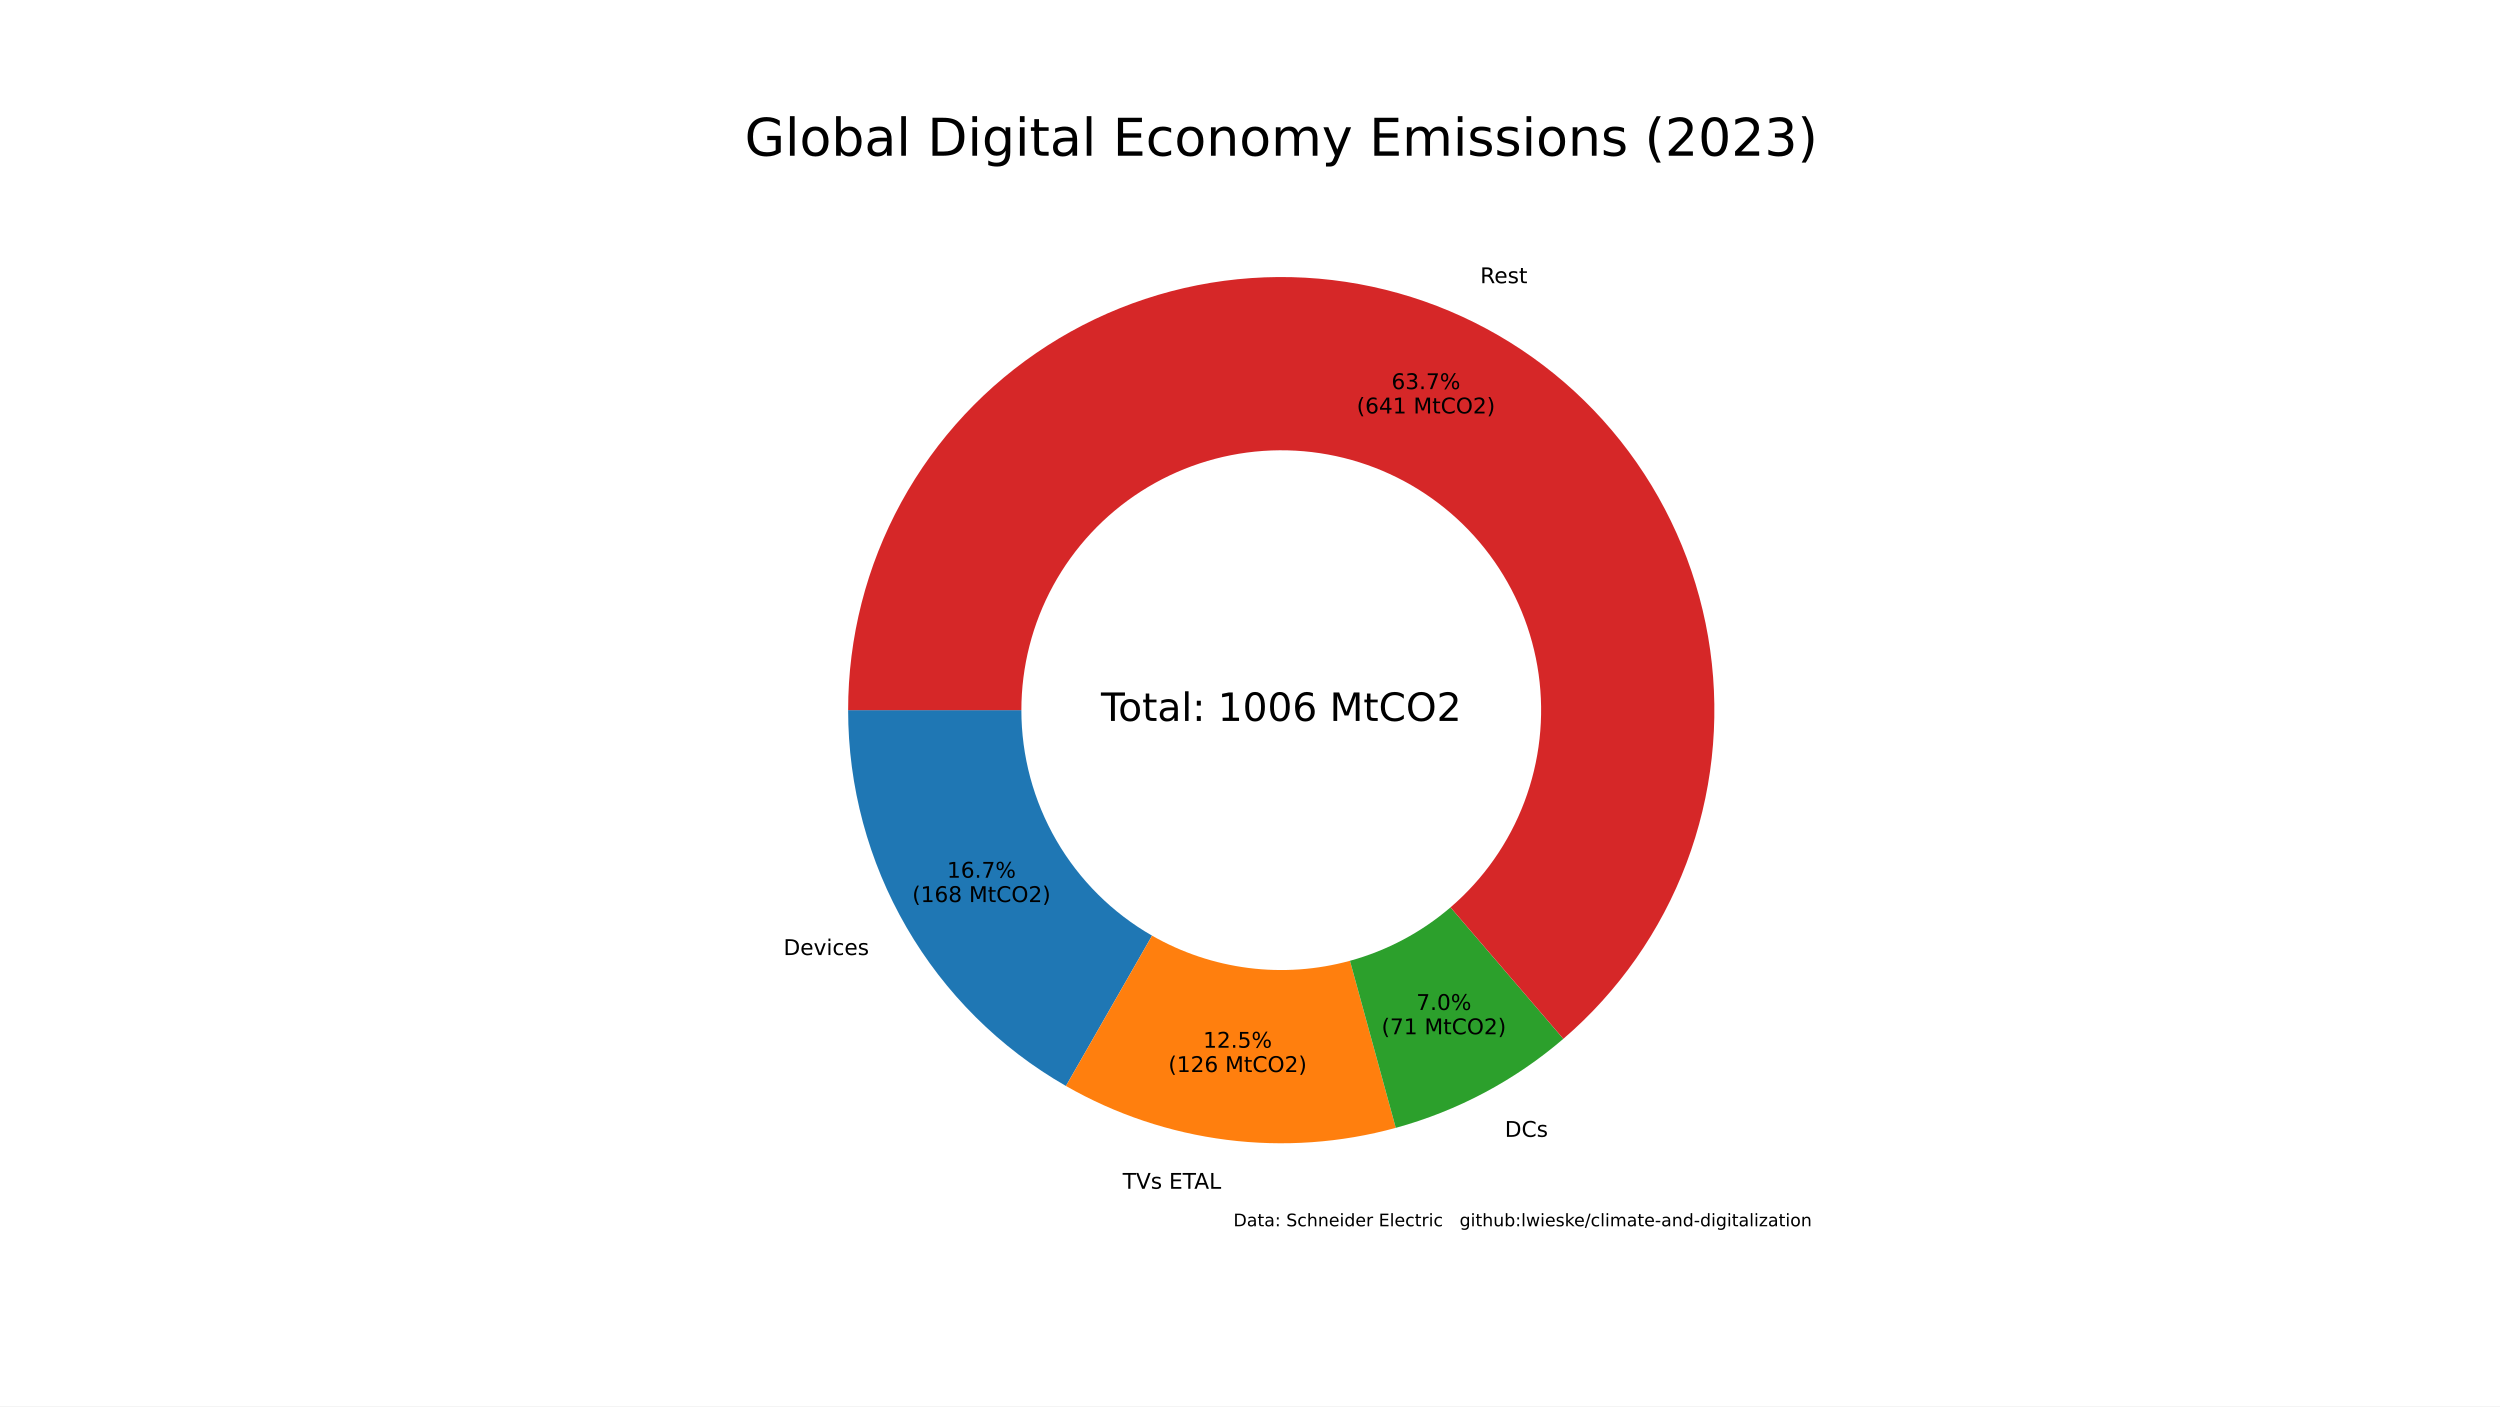
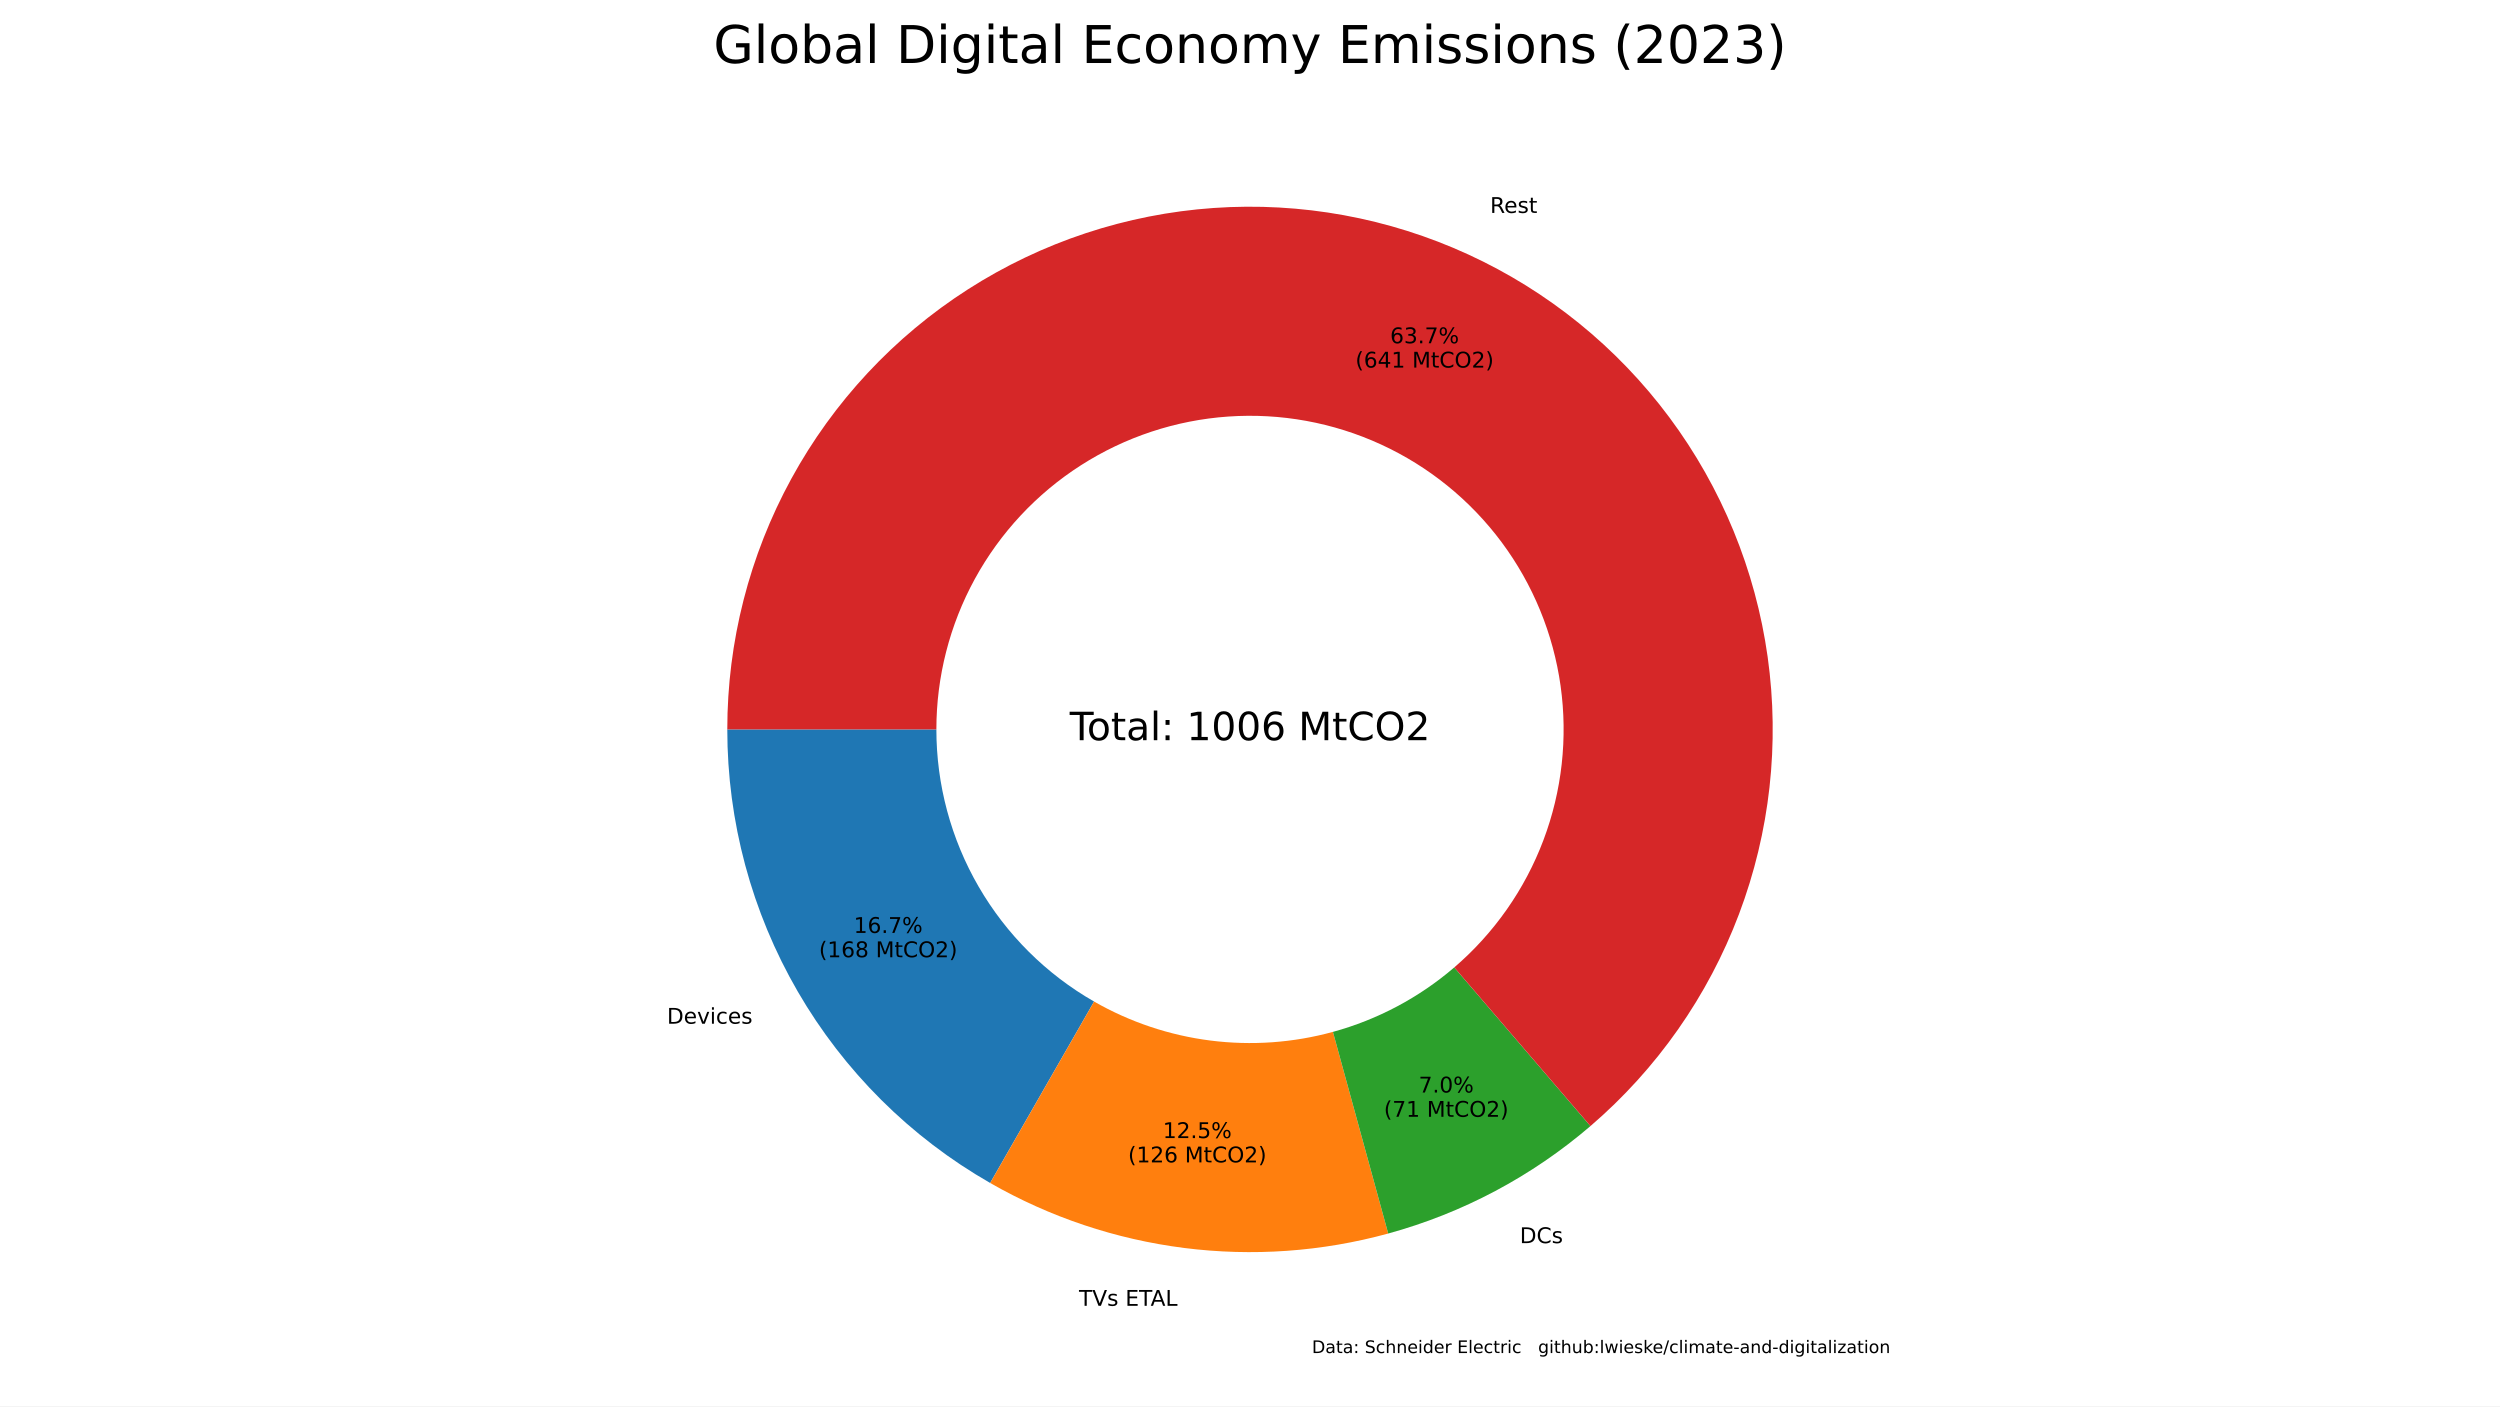
<svg xmlns="http://www.w3.org/2000/svg" xmlns:xlink="http://www.w3.org/1999/xlink" width="1152pt" height="648pt" viewBox="0 0 1152 648" version="1.1">
  <defs>
    <style type="text/css">*{stroke-linejoin: round; stroke-linecap: butt}</style>
  </defs>
  <g id="figure_1">
    <g id="patch_1">
      <path d="M 0 648  L 1152 648  L 1152 0  L 0 0  z " style="fill: #ffffff" />
    </g>
    <g id="axes_1">
      <g id="patch_2">
-         <path d="M 390.816 327.24  C 390.816 362.384 400.099 396.912 417.721 427.318  C 435.343 457.725 460.688 482.944 491.182 500.415  L 530.869 431.145  C 512.573 420.662 497.366 405.531 486.793 387.287  C 476.219 369.043 470.65 348.326 470.65 327.24  z " style="fill: #1f77b4" />
+         <path d="M 335.135 336.118  C 335.135 378.531 346.337 420.201 367.604 456.897  C 388.872 493.592 419.459 524.027 456.26 545.112  L 504.156 461.514  C 482.075 448.864 463.723 430.602 450.963 408.585  C 438.202 386.568 431.481 361.566 431.481 336.118  z " style="fill: #1f77b4" />
      </g>
      <g id="patch_3">
-         <path d="M 491.182 500.415  C 513.995 513.486 539.168 521.92 565.252 525.233  C 591.335 528.546 617.817 526.673 643.174 519.72  L 622.064 442.728  C 606.85 446.9 590.961 448.024 575.311 446.036  C 559.661 444.048 544.557 438.987 530.869 431.145  z " style="fill: #ff7f0e" />
+         <path d="M 456.26 545.112  C 483.792 560.886 514.172 571.066 545.65 575.064  C 577.128 579.062 609.088 576.801 639.69 568.411  L 614.214 475.494  C 595.853 480.528 576.677 481.885 557.79 479.486  C 538.903 477.087 520.675 470.979 504.156 461.514  z " style="fill: #ff7f0e" />
      </g>
      <g id="patch_4">
-         <path d="M 643.174 519.72  C 657.358 515.831 671.069 510.387 684.056 503.485  C 697.044 496.583 709.229 488.267 720.389 478.688  L 668.393 418.109  C 661.697 423.856 654.386 428.846 646.594 432.987  C 638.801 437.128 630.575 440.395 622.064 442.728  z " style="fill: #2ca02c" />
+         <path d="M 639.69 568.411  C 656.807 563.717 673.354 557.146 689.028 548.817  C 704.702 540.488 719.407 530.452 732.876 518.892  L 670.125 445.782  C 662.044 452.719 653.221 458.74 643.817 463.738  C 634.412 468.735 624.484 472.678 614.214 475.494  z " style="fill: #2ca02c" />
      </g>
      <g id="patch_5">
-         <path d="M 720.389 478.688  C 745.781 456.894 765.289 429.061 777.112 397.756  C 788.934 366.452 792.697 332.672 788.051 299.533  C 783.406 266.395 770.501 234.951 750.526 208.104  C 730.552 181.257 704.143 159.86 673.737 145.887  C 643.331 131.915 609.894 125.811 576.513 128.14  C 543.132 130.468 510.866 141.154 482.694 159.213  C 454.523 177.271 431.34 202.127 415.286 231.487  C 399.231 260.846 390.816 293.778 390.816 327.24  L 470.65 327.24  C 470.65 307.163 475.699 287.404 485.331 269.788  C 494.964 252.172 508.874 237.258 525.777 226.424  C 542.68 215.589 562.039 209.177 582.068 207.78  C 602.097 206.383 622.159 210.045 640.402 218.428  C 658.646 226.812 674.491 239.65 686.476 255.758  C 698.46 271.866 706.204 290.733 708.991 310.616  C 711.778 330.499 709.521 350.767 702.427 369.55  C 695.333 388.332 683.629 405.033 668.393 418.109  z " style="fill: #d62728" />
+         <path d="M 732.876 518.892  C 763.52 492.59 787.062 458.999 801.331 421.22  C 815.599 383.441 820.139 342.673 814.533 302.681  C 808.927 262.688 793.352 224.74 769.246 192.34  C 745.14 159.94 713.269 134.117 676.574 117.255  C 639.879 100.393 599.526 93.026 559.241 95.836  C 518.955 98.646 480.015 111.543 446.017 133.336  C 412.018 155.129 384.04 185.127 364.665 220.559  C 345.291 255.992 335.135 295.734 335.135 336.118  L 431.481 336.118  C 431.481 311.888 437.574 288.042 449.199 266.783  C 460.824 245.523 477.611 227.525 498.01 214.449  C 518.409 201.373 541.773 193.635 565.944 191.949  C 590.116 190.263 614.328 194.683 636.344 204.8  C 658.361 214.918 677.484 230.411 691.948 249.851  C 706.411 269.291 715.756 292.06 719.12 316.056  C 722.484 340.051 719.759 364.512 711.198 387.179  C 702.637 409.847 688.512 430.001 670.125 445.782  z " style="fill: #d62728" />
      </g>
      <g id="matplotlib.axis_1" />
      <g id="matplotlib.axis_2" />
      <g id="text_1">
-         <g transform="translate(361.042 440.0857) scale(0.1 -0.1)">
+         <g transform="translate(307.3538 471.7338) scale(0.1 -0.1)">
          <defs>
            <path id="DejaVuSans-44" d="M 1259 4147  L 1259 519  L 2022 519  Q 2988 519 3436 956  Q 3884 1394 3884 2338  Q 3884 3275 3436 3711  Q 2988 4147 2022 4147  L 1259 4147  z M 628 4666  L 1925 4666  Q 3281 4666 3915 4102  Q 4550 3538 4550 2338  Q 4550 1131 3912 565  Q 3275 0 1925 0  L 628 0  L 628 4666  z " transform="scale(0.015625)" />
            <path id="DejaVuSans-65" d="M 3597 1894  L 3597 1613  L 953 1613  Q 991 1019 1311 708  Q 1631 397 2203 397  Q 2534 397 2845 478  Q 3156 559 3463 722  L 3463 178  Q 3153 47 2828 -22  Q 2503 -91 2169 -91  Q 1331 -91 842 396  Q 353 884 353 1716  Q 353 2575 817 3079  Q 1281 3584 2069 3584  Q 2775 3584 3186 3129  Q 3597 2675 3597 1894  z M 3022 2063  Q 3016 2534 2758 2815  Q 2500 3097 2075 3097  Q 1594 3097 1305 2825  Q 1016 2553 972 2059  L 3022 2063  z " transform="scale(0.015625)" />
            <path id="DejaVuSans-76" d="M 191 3500  L 800 3500  L 1894 563  L 2988 3500  L 3597 3500  L 2284 0  L 1503 0  L 191 3500  z " transform="scale(0.015625)" />
            <path id="DejaVuSans-69" d="M 603 3500  L 1178 3500  L 1178 0  L 603 0  L 603 3500  z M 603 4863  L 1178 4863  L 1178 4134  L 603 4134  L 603 4863  z " transform="scale(0.015625)" />
            <path id="DejaVuSans-63" d="M 3122 3366  L 3122 2828  Q 2878 2963 2633 3030  Q 2388 3097 2138 3097  Q 1578 3097 1268 2742  Q 959 2388 959 1747  Q 959 1106 1268 751  Q 1578 397 2138 397  Q 2388 397 2633 464  Q 2878 531 3122 666  L 3122 134  Q 2881 22 2623 -34  Q 2366 -91 2075 -91  Q 1284 -91 818 406  Q 353 903 353 1747  Q 353 2603 823 3093  Q 1294 3584 2113 3584  Q 2378 3584 2631 3529  Q 2884 3475 3122 3366  z " transform="scale(0.015625)" />
            <path id="DejaVuSans-73" d="M 2834 3397  L 2834 2853  Q 2591 2978 2328 3040  Q 2066 3103 1784 3103  Q 1356 3103 1142 2972  Q 928 2841 928 2578  Q 928 2378 1081 2264  Q 1234 2150 1697 2047  L 1894 2003  Q 2506 1872 2764 1633  Q 3022 1394 3022 966  Q 3022 478 2636 193  Q 2250 -91 1575 -91  Q 1294 -91 989 -36  Q 684 19 347 128  L 347 722  Q 666 556 975 473  Q 1284 391 1588 391  Q 1994 391 2212 530  Q 2431 669 2431 922  Q 2431 1156 2273 1281  Q 2116 1406 1581 1522  L 1381 1569  Q 847 1681 609 1914  Q 372 2147 372 2553  Q 372 3047 722 3315  Q 1072 3584 1716 3584  Q 2034 3584 2315 3537  Q 2597 3491 2834 3397  z " transform="scale(0.015625)" />
          </defs>
          <use xlink:href="#DejaVuSans-44" />
          <use xlink:href="#DejaVuSans-65" x="77.002" />
          <use xlink:href="#DejaVuSans-76" x="138.525" />
          <use xlink:href="#DejaVuSans-69" x="197.705" />
          <use xlink:href="#DejaVuSans-63" x="225.488" />
          <use xlink:href="#DejaVuSans-65" x="280.469" />
          <use xlink:href="#DejaVuSans-73" x="341.992" />
        </g>
      </g>
      <g id="text_2">
-         <g transform="translate(436.3731 404.4632) scale(0.1 -0.1)">
+         <g transform="translate(393.3999 429.9013) scale(0.1 -0.1)">
          <defs>
            <path id="DejaVuSans-31" d="M 794 531  L 1825 531  L 1825 4091  L 703 3866  L 703 4441  L 1819 4666  L 2450 4666  L 2450 531  L 3481 531  L 3481 0  L 794 0  L 794 531  z " transform="scale(0.015625)" />
            <path id="DejaVuSans-36" d="M 2113 2584  Q 1688 2584 1439 2293  Q 1191 2003 1191 1497  Q 1191 994 1439 701  Q 1688 409 2113 409  Q 2538 409 2786 701  Q 3034 994 3034 1497  Q 3034 2003 2786 2293  Q 2538 2584 2113 2584  z M 3366 4563  L 3366 3988  Q 3128 4100 2886 4159  Q 2644 4219 2406 4219  Q 1781 4219 1451 3797  Q 1122 3375 1075 2522  Q 1259 2794 1537 2939  Q 1816 3084 2150 3084  Q 2853 3084 3261 2657  Q 3669 2231 3669 1497  Q 3669 778 3244 343  Q 2819 -91 2113 -91  Q 1303 -91 875 529  Q 447 1150 447 2328  Q 447 3434 972 4092  Q 1497 4750 2381 4750  Q 2619 4750 2861 4703  Q 3103 4656 3366 4563  z " transform="scale(0.015625)" />
            <path id="DejaVuSans-2e" d="M 684 794  L 1344 794  L 1344 0  L 684 0  L 684 794  z " transform="scale(0.015625)" />
            <path id="DejaVuSans-37" d="M 525 4666  L 3525 4666  L 3525 4397  L 1831 0  L 1172 0  L 2766 4134  L 525 4134  L 525 4666  z " transform="scale(0.015625)" />
            <path id="DejaVuSans-25" d="M 4653 2053  Q 4381 2053 4226 1822  Q 4072 1591 4072 1178  Q 4072 772 4226 539  Q 4381 306 4653 306  Q 4919 306 5073 539  Q 5228 772 5228 1178  Q 5228 1588 5073 1820  Q 4919 2053 4653 2053  z M 4653 2450  Q 5147 2450 5437 2106  Q 5728 1763 5728 1178  Q 5728 594 5436 251  Q 5144 -91 4653 -91  Q 4153 -91 3862 251  Q 3572 594 3572 1178  Q 3572 1766 3864 2108  Q 4156 2450 4653 2450  z M 1428 4353  Q 1159 4353 1004 4120  Q 850 3888 850 3481  Q 850 3069 1003 2837  Q 1156 2606 1428 2606  Q 1700 2606 1854 2837  Q 2009 3069 2009 3481  Q 2009 3884 1853 4118  Q 1697 4353 1428 4353  z M 4250 4750  L 4750 4750  L 1831 -91  L 1331 -91  L 4250 4750  z M 1428 4750  Q 1922 4750 2215 4408  Q 2509 4066 2509 3481  Q 2509 2891 2217 2550  Q 1925 2209 1428 2209  Q 931 2209 642 2551  Q 353 2894 353 3481  Q 353 4063 643 4406  Q 934 4750 1428 4750  z " transform="scale(0.015625)" />
          </defs>
          <use xlink:href="#DejaVuSans-31" />
          <use xlink:href="#DejaVuSans-36" x="63.623" />
          <use xlink:href="#DejaVuSans-2e" x="127.246" />
          <use xlink:href="#DejaVuSans-37" x="159.033" />
          <use xlink:href="#DejaVuSans-25" x="222.656" />
        </g>
-         <g transform="translate(420.3395 415.661) scale(0.1 -0.1)">
+         <g transform="translate(377.3663 441.0992) scale(0.1 -0.1)">
          <defs>
            <path id="DejaVuSans-28" d="M 1984 4856  Q 1566 4138 1362 3434  Q 1159 2731 1159 2009  Q 1159 1288 1364 580  Q 1569 -128 1984 -844  L 1484 -844  Q 1016 -109 783 600  Q 550 1309 550 2009  Q 550 2706 781 3412  Q 1013 4119 1484 4856  L 1984 4856  z " transform="scale(0.015625)" />
            <path id="DejaVuSans-38" d="M 2034 2216  Q 1584 2216 1326 1975  Q 1069 1734 1069 1313  Q 1069 891 1326 650  Q 1584 409 2034 409  Q 2484 409 2743 651  Q 3003 894 3003 1313  Q 3003 1734 2745 1975  Q 2488 2216 2034 2216  z M 1403 2484  Q 997 2584 770 2862  Q 544 3141 544 3541  Q 544 4100 942 4425  Q 1341 4750 2034 4750  Q 2731 4750 3128 4425  Q 3525 4100 3525 3541  Q 3525 3141 3298 2862  Q 3072 2584 2669 2484  Q 3125 2378 3379 2068  Q 3634 1759 3634 1313  Q 3634 634 3220 271  Q 2806 -91 2034 -91  Q 1263 -91 848 271  Q 434 634 434 1313  Q 434 1759 690 2068  Q 947 2378 1403 2484  z M 1172 3481  Q 1172 3119 1398 2916  Q 1625 2713 2034 2713  Q 2441 2713 2670 2916  Q 2900 3119 2900 3481  Q 2900 3844 2670 4047  Q 2441 4250 2034 4250  Q 1625 4250 1398 4047  Q 1172 3844 1172 3481  z " transform="scale(0.015625)" />
            <path id="DejaVuSans-20" transform="scale(0.015625)" />
            <path id="DejaVuSans-4d" d="M 628 4666  L 1569 4666  L 2759 1491  L 3956 4666  L 4897 4666  L 4897 0  L 4281 0  L 4281 4097  L 3078 897  L 2444 897  L 1241 4097  L 1241 0  L 628 0  L 628 4666  z " transform="scale(0.015625)" />
            <path id="DejaVuSans-74" d="M 1172 4494  L 1172 3500  L 2356 3500  L 2356 3053  L 1172 3053  L 1172 1153  Q 1172 725 1289 603  Q 1406 481 1766 481  L 2356 481  L 2356 0  L 1766 0  Q 1100 0 847 248  Q 594 497 594 1153  L 594 3053  L 172 3053  L 172 3500  L 594 3500  L 594 4494  L 1172 4494  z " transform="scale(0.015625)" />
            <path id="DejaVuSans-43" d="M 4122 4306  L 4122 3641  Q 3803 3938 3442 4084  Q 3081 4231 2675 4231  Q 1875 4231 1450 3742  Q 1025 3253 1025 2328  Q 1025 1406 1450 917  Q 1875 428 2675 428  Q 3081 428 3442 575  Q 3803 722 4122 1019  L 4122 359  Q 3791 134 3420 21  Q 3050 -91 2638 -91  Q 1578 -91 968 557  Q 359 1206 359 2328  Q 359 3453 968 4101  Q 1578 4750 2638 4750  Q 3056 4750 3426 4639  Q 3797 4528 4122 4306  z " transform="scale(0.015625)" />
            <path id="DejaVuSans-4f" d="M 2522 4238  Q 1834 4238 1429 3725  Q 1025 3213 1025 2328  Q 1025 1447 1429 934  Q 1834 422 2522 422  Q 3209 422 3611 934  Q 4013 1447 4013 2328  Q 4013 3213 3611 3725  Q 3209 4238 2522 4238  z M 2522 4750  Q 3503 4750 4090 4092  Q 4678 3434 4678 2328  Q 4678 1225 4090 567  Q 3503 -91 2522 -91  Q 1538 -91 948 565  Q 359 1222 359 2328  Q 359 3434 948 4092  Q 1538 4750 2522 4750  z " transform="scale(0.015625)" />
            <path id="DejaVuSans-32" d="M 1228 531  L 3431 531  L 3431 0  L 469 0  L 469 531  Q 828 903 1448 1529  Q 2069 2156 2228 2338  Q 2531 2678 2651 2914  Q 2772 3150 2772 3378  Q 2772 3750 2511 3984  Q 2250 4219 1831 4219  Q 1534 4219 1204 4116  Q 875 4013 500 3803  L 500 4441  Q 881 4594 1212 4672  Q 1544 4750 1819 4750  Q 2544 4750 2975 4387  Q 3406 4025 3406 3419  Q 3406 3131 3298 2873  Q 3191 2616 2906 2266  Q 2828 2175 2409 1742  Q 1991 1309 1228 531  z " transform="scale(0.015625)" />
            <path id="DejaVuSans-29" d="M 513 4856  L 1013 4856  Q 1481 4119 1714 3412  Q 1947 2706 1947 2009  Q 1947 1309 1714 600  Q 1481 -109 1013 -844  L 513 -844  Q 928 -128 1133 580  Q 1338 1288 1338 2009  Q 1338 2731 1133 3434  Q 928 4138 513 4856  z " transform="scale(0.015625)" />
          </defs>
          <use xlink:href="#DejaVuSans-28" />
          <use xlink:href="#DejaVuSans-31" x="39.014" />
          <use xlink:href="#DejaVuSans-36" x="102.637" />
          <use xlink:href="#DejaVuSans-38" x="166.26" />
          <use xlink:href="#DejaVuSans-20" x="229.883" />
          <use xlink:href="#DejaVuSans-4d" x="261.67" />
          <use xlink:href="#DejaVuSans-74" x="347.949" />
          <use xlink:href="#DejaVuSans-43" x="387.158" />
          <use xlink:href="#DejaVuSans-4f" x="456.982" />
          <use xlink:href="#DejaVuSans-32" x="535.693" />
          <use xlink:href="#DejaVuSans-29" x="599.316" />
        </g>
      </g>
      <g id="text_3">
-         <g transform="translate(517.3367 547.792) scale(0.1 -0.1)">
+         <g transform="translate(497.2149 601.7178) scale(0.1 -0.1)">
          <defs>
            <path id="DejaVuSans-54" d="M -19 4666  L 3928 4666  L 3928 4134  L 2272 4134  L 2272 0  L 1638 0  L 1638 4134  L -19 4134  L -19 4666  z " transform="scale(0.015625)" />
            <path id="DejaVuSans-56" d="M 1831 0  L 50 4666  L 709 4666  L 2188 738  L 3669 4666  L 4325 4666  L 2547 0  L 1831 0  z " transform="scale(0.015625)" />
            <path id="DejaVuSans-45" d="M 628 4666  L 3578 4666  L 3578 4134  L 1259 4134  L 1259 2753  L 3481 2753  L 3481 2222  L 1259 2222  L 1259 531  L 3634 531  L 3634 0  L 628 0  L 628 4666  z " transform="scale(0.015625)" />
            <path id="DejaVuSans-41" d="M 2188 4044  L 1331 1722  L 3047 1722  L 2188 4044  z M 1831 4666  L 2547 4666  L 4325 0  L 3669 0  L 3244 1197  L 1141 1197  L 716 0  L 50 0  L 1831 4666  z " transform="scale(0.015625)" />
            <path id="DejaVuSans-4c" d="M 628 4666  L 1259 4666  L 1259 531  L 3531 531  L 3531 0  L 628 0  L 628 4666  z " transform="scale(0.015625)" />
          </defs>
          <use xlink:href="#DejaVuSans-54" />
          <use xlink:href="#DejaVuSans-56" x="61.084" />
          <use xlink:href="#DejaVuSans-73" x="129.492" />
          <use xlink:href="#DejaVuSans-20" x="181.592" />
          <use xlink:href="#DejaVuSans-45" x="213.379" />
          <use xlink:href="#DejaVuSans-54" x="276.562" />
          <use xlink:href="#DejaVuSans-41" x="329.896" />
          <use xlink:href="#DejaVuSans-4c" x="398.305" />
        </g>
      </g>
      <g id="text_4">
-         <g transform="translate(554.3976 482.7951) scale(0.1 -0.1)">
+         <g transform="translate(535.8363 524.4352) scale(0.1 -0.1)">
          <defs>
            <path id="DejaVuSans-35" d="M 691 4666  L 3169 4666  L 3169 4134  L 1269 4134  L 1269 2991  Q 1406 3038 1543 3061  Q 1681 3084 1819 3084  Q 2600 3084 3056 2656  Q 3513 2228 3513 1497  Q 3513 744 3044 326  Q 2575 -91 1722 -91  Q 1428 -91 1123 -41  Q 819 9 494 109  L 494 744  Q 775 591 1075 516  Q 1375 441 1709 441  Q 2250 441 2565 725  Q 2881 1009 2881 1497  Q 2881 1984 2565 2268  Q 2250 2553 1709 2553  Q 1456 2553 1204 2497  Q 953 2441 691 2322  L 691 4666  z " transform="scale(0.015625)" />
          </defs>
          <use xlink:href="#DejaVuSans-31" />
          <use xlink:href="#DejaVuSans-32" x="63.623" />
          <use xlink:href="#DejaVuSans-2e" x="127.246" />
          <use xlink:href="#DejaVuSans-35" x="159.033" />
          <use xlink:href="#DejaVuSans-25" x="222.656" />
        </g>
-         <g transform="translate(538.3641 493.9929) scale(0.1 -0.1)">
+         <g transform="translate(519.8027 535.633) scale(0.1 -0.1)">
          <use xlink:href="#DejaVuSans-28" />
          <use xlink:href="#DejaVuSans-31" x="39.014" />
          <use xlink:href="#DejaVuSans-32" x="102.637" />
          <use xlink:href="#DejaVuSans-36" x="166.26" />
          <use xlink:href="#DejaVuSans-20" x="229.883" />
          <use xlink:href="#DejaVuSans-4d" x="261.67" />
          <use xlink:href="#DejaVuSans-74" x="347.949" />
          <use xlink:href="#DejaVuSans-43" x="387.158" />
          <use xlink:href="#DejaVuSans-4f" x="456.982" />
          <use xlink:href="#DejaVuSans-32" x="535.693" />
          <use xlink:href="#DejaVuSans-29" x="599.316" />
        </g>
      </g>
      <g id="text_5">
-         <g transform="translate(693.4218 523.8689) scale(0.1 -0.1)">
+         <g transform="translate(700.3306 572.8465) scale(0.1 -0.1)">
          <use xlink:href="#DejaVuSans-44" />
          <use xlink:href="#DejaVuSans-43" x="77.002" />
          <use xlink:href="#DejaVuSans-73" x="146.826" />
        </g>
      </g>
      <g id="text_6">
-         <g transform="translate(652.6226 465.3965) scale(0.1 -0.1)">
+         <g transform="translate(653.7199 503.4379) scale(0.1 -0.1)">
          <defs>
            <path id="DejaVuSans-30" d="M 2034 4250  Q 1547 4250 1301 3770  Q 1056 3291 1056 2328  Q 1056 1369 1301 889  Q 1547 409 2034 409  Q 2525 409 2770 889  Q 3016 1369 3016 2328  Q 3016 3291 2770 3770  Q 2525 4250 2034 4250  z M 2034 4750  Q 2819 4750 3233 4129  Q 3647 3509 3647 2328  Q 3647 1150 3233 529  Q 2819 -91 2034 -91  Q 1250 -91 836 529  Q 422 1150 422 2328  Q 422 3509 836 4129  Q 1250 4750 2034 4750  z " transform="scale(0.015625)" />
          </defs>
          <use xlink:href="#DejaVuSans-37" />
          <use xlink:href="#DejaVuSans-2e" x="63.623" />
          <use xlink:href="#DejaVuSans-30" x="95.41" />
          <use xlink:href="#DejaVuSans-25" x="159.033" />
        </g>
-         <g transform="translate(636.589 476.5943) scale(0.1 -0.1)">
+         <g transform="translate(637.6863 514.6357) scale(0.1 -0.1)">
          <use xlink:href="#DejaVuSans-28" />
          <use xlink:href="#DejaVuSans-37" x="39.014" />
          <use xlink:href="#DejaVuSans-31" x="102.637" />
          <use xlink:href="#DejaVuSans-20" x="166.26" />
          <use xlink:href="#DejaVuSans-4d" x="198.047" />
          <use xlink:href="#DejaVuSans-74" x="284.326" />
          <use xlink:href="#DejaVuSans-43" x="323.535" />
          <use xlink:href="#DejaVuSans-4f" x="393.359" />
          <use xlink:href="#DejaVuSans-32" x="472.07" />
          <use xlink:href="#DejaVuSans-29" x="535.693" />
        </g>
      </g>
      <g id="text_7">
-         <g transform="translate(682.0705 130.5116) scale(0.1 -0.1)">
+         <g transform="translate(686.6315 98.12811) scale(0.1 -0.1)">
          <defs>
            <path id="DejaVuSans-52" d="M 2841 2188  Q 3044 2119 3236 1894  Q 3428 1669 3622 1275  L 4263 0  L 3584 0  L 2988 1197  Q 2756 1666 2539 1819  Q 2322 1972 1947 1972  L 1259 1972  L 1259 0  L 628 0  L 628 4666  L 2053 4666  Q 2853 4666 3247 4331  Q 3641 3997 3641 3322  Q 3641 2881 3436 2590  Q 3231 2300 2841 2188  z M 1259 4147  L 1259 2491  L 2053 2491  Q 2509 2491 2742 2702  Q 2975 2913 2975 3322  Q 2975 3731 2742 3939  Q 2509 4147 2053 4147  L 1259 4147  z " transform="scale(0.015625)" />
          </defs>
          <use xlink:href="#DejaVuSans-52" />
          <use xlink:href="#DejaVuSans-65" x="64.982" />
          <use xlink:href="#DejaVuSans-73" x="126.506" />
          <use xlink:href="#DejaVuSans-74" x="178.605" />
        </g>
      </g>
      <g id="text_8">
-         <g transform="translate(641.1859 179.3184) scale(0.1 -0.1)">
+         <g transform="translate(640.5757 158.1881) scale(0.1 -0.1)">
          <defs>
            <path id="DejaVuSans-33" d="M 2597 2516  Q 3050 2419 3304 2112  Q 3559 1806 3559 1356  Q 3559 666 3084 287  Q 2609 -91 1734 -91  Q 1441 -91 1130 -33  Q 819 25 488 141  L 488 750  Q 750 597 1062 519  Q 1375 441 1716 441  Q 2309 441 2620 675  Q 2931 909 2931 1356  Q 2931 1769 2642 2001  Q 2353 2234 1838 2234  L 1294 2234  L 1294 2753  L 1863 2753  Q 2328 2753 2575 2939  Q 2822 3125 2822 3475  Q 2822 3834 2567 4026  Q 2313 4219 1838 4219  Q 1578 4219 1281 4162  Q 984 4106 628 3988  L 628 4550  Q 988 4650 1302 4700  Q 1616 4750 1894 4750  Q 2613 4750 3031 4423  Q 3450 4097 3450 3541  Q 3450 3153 3228 2886  Q 3006 2619 2597 2516  z " transform="scale(0.015625)" />
          </defs>
          <use xlink:href="#DejaVuSans-36" />
          <use xlink:href="#DejaVuSans-33" x="63.623" />
          <use xlink:href="#DejaVuSans-2e" x="127.246" />
          <use xlink:href="#DejaVuSans-37" x="159.033" />
          <use xlink:href="#DejaVuSans-25" x="222.656" />
        </g>
-         <g transform="translate(625.1523 190.5163) scale(0.1 -0.1)">
+         <g transform="translate(624.5421 169.3859) scale(0.1 -0.1)">
          <defs>
            <path id="DejaVuSans-34" d="M 2419 4116  L 825 1625  L 2419 1625  L 2419 4116  z M 2253 4666  L 3047 4666  L 3047 1625  L 3713 1625  L 3713 1100  L 3047 1100  L 3047 0  L 2419 0  L 2419 1100  L 313 1100  L 313 1709  L 2253 4666  z " transform="scale(0.015625)" />
          </defs>
          <use xlink:href="#DejaVuSans-28" />
          <use xlink:href="#DejaVuSans-36" x="39.014" />
          <use xlink:href="#DejaVuSans-34" x="102.637" />
          <use xlink:href="#DejaVuSans-31" x="166.26" />
          <use xlink:href="#DejaVuSans-20" x="229.883" />
          <use xlink:href="#DejaVuSans-4d" x="261.67" />
          <use xlink:href="#DejaVuSans-74" x="347.949" />
          <use xlink:href="#DejaVuSans-43" x="387.158" />
          <use xlink:href="#DejaVuSans-4f" x="456.982" />
          <use xlink:href="#DejaVuSans-32" x="535.693" />
          <use xlink:href="#DejaVuSans-29" x="599.316" />
        </g>
      </g>
      <g id="text_9">
-         <g transform="translate(507.3356 332.2069) scale(0.18 -0.18)">
+         <g transform="translate(492.9356 341.085) scale(0.18 -0.18)">
          <defs>
            <path id="DejaVuSans-6f" d="M 1959 3097  Q 1497 3097 1228 2736  Q 959 2375 959 1747  Q 959 1119 1226 758  Q 1494 397 1959 397  Q 2419 397 2687 759  Q 2956 1122 2956 1747  Q 2956 2369 2687 2733  Q 2419 3097 1959 3097  z M 1959 3584  Q 2709 3584 3137 3096  Q 3566 2609 3566 1747  Q 3566 888 3137 398  Q 2709 -91 1959 -91  Q 1206 -91 779 398  Q 353 888 353 1747  Q 353 2609 779 3096  Q 1206 3584 1959 3584  z " transform="scale(0.015625)" />
            <path id="DejaVuSans-61" d="M 2194 1759  Q 1497 1759 1228 1600  Q 959 1441 959 1056  Q 959 750 1161 570  Q 1363 391 1709 391  Q 2188 391 2477 730  Q 2766 1069 2766 1631  L 2766 1759  L 2194 1759  z M 3341 1997  L 3341 0  L 2766 0  L 2766 531  Q 2569 213 2275 61  Q 1981 -91 1556 -91  Q 1019 -91 701 211  Q 384 513 384 1019  Q 384 1609 779 1909  Q 1175 2209 1959 2209  L 2766 2209  L 2766 2266  Q 2766 2663 2505 2880  Q 2244 3097 1772 3097  Q 1472 3097 1187 3025  Q 903 2953 641 2809  L 641 3341  Q 956 3463 1253 3523  Q 1550 3584 1831 3584  Q 2591 3584 2966 3190  Q 3341 2797 3341 1997  z " transform="scale(0.015625)" />
            <path id="DejaVuSans-6c" d="M 603 4863  L 1178 4863  L 1178 0  L 603 0  L 603 4863  z " transform="scale(0.015625)" />
            <path id="DejaVuSans-3a" d="M 750 794  L 1409 794  L 1409 0  L 750 0  L 750 794  z M 750 3309  L 1409 3309  L 1409 2516  L 750 2516  L 750 3309  z " transform="scale(0.015625)" />
          </defs>
          <use xlink:href="#DejaVuSans-54" />
          <use xlink:href="#DejaVuSans-6f" x="44.084" />
          <use xlink:href="#DejaVuSans-74" x="105.266" />
          <use xlink:href="#DejaVuSans-61" x="144.475" />
          <use xlink:href="#DejaVuSans-6c" x="205.754" />
          <use xlink:href="#DejaVuSans-3a" x="233.537" />
          <use xlink:href="#DejaVuSans-20" x="267.229" />
          <use xlink:href="#DejaVuSans-31" x="299.016" />
          <use xlink:href="#DejaVuSans-30" x="362.639" />
          <use xlink:href="#DejaVuSans-30" x="426.262" />
          <use xlink:href="#DejaVuSans-36" x="489.885" />
          <use xlink:href="#DejaVuSans-20" x="553.508" />
          <use xlink:href="#DejaVuSans-4d" x="585.295" />
          <use xlink:href="#DejaVuSans-74" x="671.574" />
          <use xlink:href="#DejaVuSans-43" x="710.783" />
          <use xlink:href="#DejaVuSans-4f" x="780.607" />
          <use xlink:href="#DejaVuSans-32" x="859.318" />
        </g>
      </g>
      <g id="text_10">
-         <g id="patch_6">
-           <path d="M 565.963 569.141  L 837.29 569.141  L 837.29 556.598  L 565.963 556.598  z " style="fill: #ffffff" />
-         </g>
-         <g transform="translate(568.3629 565.077) scale(0.08 -0.08)">
+         <g transform="translate(604.5327 623.493) scale(0.08 -0.08)">
          <defs>
            <path id="DejaVuSans-53" d="M 3425 4513  L 3425 3897  Q 3066 4069 2747 4153  Q 2428 4238 2131 4238  Q 1616 4238 1336 4038  Q 1056 3838 1056 3469  Q 1056 3159 1242 3001  Q 1428 2844 1947 2747  L 2328 2669  Q 3034 2534 3370 2195  Q 3706 1856 3706 1288  Q 3706 609 3251 259  Q 2797 -91 1919 -91  Q 1588 -91 1214 -16  Q 841 59 441 206  L 441 856  Q 825 641 1194 531  Q 1563 422 1919 422  Q 2459 422 2753 634  Q 3047 847 3047 1241  Q 3047 1584 2836 1778  Q 2625 1972 2144 2069  L 1759 2144  Q 1053 2284 737 2584  Q 422 2884 422 3419  Q 422 4038 858 4394  Q 1294 4750 2059 4750  Q 2388 4750 2728 4690  Q 3069 4631 3425 4513  z " transform="scale(0.015625)" />
            <path id="DejaVuSans-68" d="M 3513 2113  L 3513 0  L 2938 0  L 2938 2094  Q 2938 2591 2744 2837  Q 2550 3084 2163 3084  Q 1697 3084 1428 2787  Q 1159 2491 1159 1978  L 1159 0  L 581 0  L 581 4863  L 1159 4863  L 1159 2956  Q 1366 3272 1645 3428  Q 1925 3584 2291 3584  Q 2894 3584 3203 3211  Q 3513 2838 3513 2113  z " transform="scale(0.015625)" />
            <path id="DejaVuSans-6e" d="M 3513 2113  L 3513 0  L 2938 0  L 2938 2094  Q 2938 2591 2744 2837  Q 2550 3084 2163 3084  Q 1697 3084 1428 2787  Q 1159 2491 1159 1978  L 1159 0  L 581 0  L 581 3500  L 1159 3500  L 1159 2956  Q 1366 3272 1645 3428  Q 1925 3584 2291 3584  Q 2894 3584 3203 3211  Q 3513 2838 3513 2113  z " transform="scale(0.015625)" />
            <path id="DejaVuSans-64" d="M 2906 2969  L 2906 4863  L 3481 4863  L 3481 0  L 2906 0  L 2906 525  Q 2725 213 2448 61  Q 2172 -91 1784 -91  Q 1150 -91 751 415  Q 353 922 353 1747  Q 353 2572 751 3078  Q 1150 3584 1784 3584  Q 2172 3584 2448 3432  Q 2725 3281 2906 2969  z M 947 1747  Q 947 1113 1208 752  Q 1469 391 1925 391  Q 2381 391 2643 752  Q 2906 1113 2906 1747  Q 2906 2381 2643 2742  Q 2381 3103 1925 3103  Q 1469 3103 1208 2742  Q 947 2381 947 1747  z " transform="scale(0.015625)" />
            <path id="DejaVuSans-72" d="M 2631 2963  Q 2534 3019 2420 3045  Q 2306 3072 2169 3072  Q 1681 3072 1420 2755  Q 1159 2438 1159 1844  L 1159 0  L 581 0  L 581 3500  L 1159 3500  L 1159 2956  Q 1341 3275 1631 3429  Q 1922 3584 2338 3584  Q 2397 3584 2469 3576  Q 2541 3569 2628 3553  L 2631 2963  z " transform="scale(0.015625)" />
            <path id="DejaVuSans-67" d="M 2906 1791  Q 2906 2416 2648 2759  Q 2391 3103 1925 3103  Q 1463 3103 1205 2759  Q 947 2416 947 1791  Q 947 1169 1205 825  Q 1463 481 1925 481  Q 2391 481 2648 825  Q 2906 1169 2906 1791  z M 3481 434  Q 3481 -459 3084 -895  Q 2688 -1331 1869 -1331  Q 1566 -1331 1297 -1286  Q 1028 -1241 775 -1147  L 775 -588  Q 1028 -725 1275 -790  Q 1522 -856 1778 -856  Q 2344 -856 2625 -561  Q 2906 -266 2906 331  L 2906 616  Q 2728 306 2450 153  Q 2172 0 1784 0  Q 1141 0 747 490  Q 353 981 353 1791  Q 353 2603 747 3093  Q 1141 3584 1784 3584  Q 2172 3584 2450 3431  Q 2728 3278 2906 2969  L 2906 3500  L 3481 3500  L 3481 434  z " transform="scale(0.015625)" />
            <path id="DejaVuSans-75" d="M 544 1381  L 544 3500  L 1119 3500  L 1119 1403  Q 1119 906 1312 657  Q 1506 409 1894 409  Q 2359 409 2629 706  Q 2900 1003 2900 1516  L 2900 3500  L 3475 3500  L 3475 0  L 2900 0  L 2900 538  Q 2691 219 2414 64  Q 2138 -91 1772 -91  Q 1169 -91 856 284  Q 544 659 544 1381  z M 1991 3584  L 1991 3584  z " transform="scale(0.015625)" />
            <path id="DejaVuSans-62" d="M 3116 1747  Q 3116 2381 2855 2742  Q 2594 3103 2138 3103  Q 1681 3103 1420 2742  Q 1159 2381 1159 1747  Q 1159 1113 1420 752  Q 1681 391 2138 391  Q 2594 391 2855 752  Q 3116 1113 3116 1747  z M 1159 2969  Q 1341 3281 1617 3432  Q 1894 3584 2278 3584  Q 2916 3584 3314 3078  Q 3713 2572 3713 1747  Q 3713 922 3314 415  Q 2916 -91 2278 -91  Q 1894 -91 1617 61  Q 1341 213 1159 525  L 1159 0  L 581 0  L 581 4863  L 1159 4863  L 1159 2969  z " transform="scale(0.015625)" />
            <path id="DejaVuSans-77" d="M 269 3500  L 844 3500  L 1563 769  L 2278 3500  L 2956 3500  L 3675 769  L 4391 3500  L 4966 3500  L 4050 0  L 3372 0  L 2619 2869  L 1863 0  L 1184 0  L 269 3500  z " transform="scale(0.015625)" />
            <path id="DejaVuSans-6b" d="M 581 4863  L 1159 4863  L 1159 1991  L 2875 3500  L 3609 3500  L 1753 1863  L 3688 0  L 2938 0  L 1159 1709  L 1159 0  L 581 0  L 581 4863  z " transform="scale(0.015625)" />
            <path id="DejaVuSans-2f" d="M 1625 4666  L 2156 4666  L 531 -594  L 0 -594  L 1625 4666  z " transform="scale(0.015625)" />
            <path id="DejaVuSans-6d" d="M 3328 2828  Q 3544 3216 3844 3400  Q 4144 3584 4550 3584  Q 5097 3584 5394 3201  Q 5691 2819 5691 2113  L 5691 0  L 5113 0  L 5113 2094  Q 5113 2597 4934 2840  Q 4756 3084 4391 3084  Q 3944 3084 3684 2787  Q 3425 2491 3425 1978  L 3425 0  L 2847 0  L 2847 2094  Q 2847 2600 2669 2842  Q 2491 3084 2119 3084  Q 1678 3084 1418 2786  Q 1159 2488 1159 1978  L 1159 0  L 581 0  L 581 3500  L 1159 3500  L 1159 2956  Q 1356 3278 1631 3431  Q 1906 3584 2284 3584  Q 2666 3584 2933 3390  Q 3200 3197 3328 2828  z " transform="scale(0.015625)" />
            <path id="DejaVuSans-2d" d="M 313 2009  L 1997 2009  L 1997 1497  L 313 1497  L 313 2009  z " transform="scale(0.015625)" />
            <path id="DejaVuSans-7a" d="M 353 3500  L 3084 3500  L 3084 2975  L 922 459  L 3084 459  L 3084 0  L 275 0  L 275 525  L 2438 3041  L 353 3041  L 353 3500  z " transform="scale(0.015625)" />
          </defs>
          <use xlink:href="#DejaVuSans-44" />
          <use xlink:href="#DejaVuSans-61" x="77.002" />
          <use xlink:href="#DejaVuSans-74" x="138.281" />
          <use xlink:href="#DejaVuSans-61" x="177.49" />
          <use xlink:href="#DejaVuSans-3a" x="238.77" />
          <use xlink:href="#DejaVuSans-20" x="272.461" />
          <use xlink:href="#DejaVuSans-53" x="304.248" />
          <use xlink:href="#DejaVuSans-63" x="367.725" />
          <use xlink:href="#DejaVuSans-68" x="422.705" />
          <use xlink:href="#DejaVuSans-6e" x="486.084" />
          <use xlink:href="#DejaVuSans-65" x="549.463" />
          <use xlink:href="#DejaVuSans-69" x="610.986" />
          <use xlink:href="#DejaVuSans-64" x="638.77" />
          <use xlink:href="#DejaVuSans-65" x="702.246" />
          <use xlink:href="#DejaVuSans-72" x="763.77" />
          <use xlink:href="#DejaVuSans-20" x="804.883" />
          <use xlink:href="#DejaVuSans-45" x="836.67" />
          <use xlink:href="#DejaVuSans-6c" x="899.854" />
          <use xlink:href="#DejaVuSans-65" x="927.637" />
          <use xlink:href="#DejaVuSans-63" x="989.16" />
          <use xlink:href="#DejaVuSans-74" x="1044.141" />
          <use xlink:href="#DejaVuSans-72" x="1083.35" />
          <use xlink:href="#DejaVuSans-69" x="1124.463" />
          <use xlink:href="#DejaVuSans-63" x="1152.246" />
          <use xlink:href="#DejaVuSans-20" x="1207.227" />
          <use xlink:href="#DejaVuSans-20" x="1239.014" />
          <use xlink:href="#DejaVuSans-20" x="1270.801" />
          <use xlink:href="#DejaVuSans-67" x="1302.588" />
          <use xlink:href="#DejaVuSans-69" x="1366.064" />
          <use xlink:href="#DejaVuSans-74" x="1393.848" />
          <use xlink:href="#DejaVuSans-68" x="1433.057" />
          <use xlink:href="#DejaVuSans-75" x="1496.436" />
          <use xlink:href="#DejaVuSans-62" x="1559.814" />
          <use xlink:href="#DejaVuSans-3a" x="1623.291" />
          <use xlink:href="#DejaVuSans-6c" x="1656.982" />
          <use xlink:href="#DejaVuSans-77" x="1684.766" />
          <use xlink:href="#DejaVuSans-69" x="1766.553" />
          <use xlink:href="#DejaVuSans-65" x="1794.336" />
          <use xlink:href="#DejaVuSans-73" x="1855.859" />
          <use xlink:href="#DejaVuSans-6b" x="1907.959" />
          <use xlink:href="#DejaVuSans-65" x="1962.244" />
          <use xlink:href="#DejaVuSans-2f" x="2023.768" />
          <use xlink:href="#DejaVuSans-63" x="2057.459" />
          <use xlink:href="#DejaVuSans-6c" x="2112.439" />
          <use xlink:href="#DejaVuSans-69" x="2140.223" />
          <use xlink:href="#DejaVuSans-6d" x="2168.006" />
          <use xlink:href="#DejaVuSans-61" x="2265.418" />
          <use xlink:href="#DejaVuSans-74" x="2326.697" />
          <use xlink:href="#DejaVuSans-65" x="2365.906" />
          <use xlink:href="#DejaVuSans-2d" x="2427.43" />
          <use xlink:href="#DejaVuSans-61" x="2463.514" />
          <use xlink:href="#DejaVuSans-6e" x="2524.793" />
          <use xlink:href="#DejaVuSans-64" x="2588.172" />
          <use xlink:href="#DejaVuSans-2d" x="2651.648" />
          <use xlink:href="#DejaVuSans-64" x="2687.732" />
          <use xlink:href="#DejaVuSans-69" x="2751.209" />
          <use xlink:href="#DejaVuSans-67" x="2778.992" />
          <use xlink:href="#DejaVuSans-69" x="2842.469" />
          <use xlink:href="#DejaVuSans-74" x="2870.252" />
          <use xlink:href="#DejaVuSans-61" x="2909.461" />
          <use xlink:href="#DejaVuSans-6c" x="2970.74" />
          <use xlink:href="#DejaVuSans-69" x="2998.523" />
          <use xlink:href="#DejaVuSans-7a" x="3026.307" />
          <use xlink:href="#DejaVuSans-61" x="3078.797" />
          <use xlink:href="#DejaVuSans-74" x="3140.076" />
          <use xlink:href="#DejaVuSans-69" x="3179.285" />
          <use xlink:href="#DejaVuSans-6f" x="3207.068" />
          <use xlink:href="#DejaVuSans-6e" x="3268.25" />
        </g>
      </g>
      <g id="text_11">
-         <g transform="translate(343.1419 71.76) scale(0.24 -0.24)">
+         <g transform="translate(328.7419 29.03625) scale(0.24 -0.24)">
          <defs>
            <path id="DejaVuSans-47" d="M 3809 666  L 3809 1919  L 2778 1919  L 2778 2438  L 4434 2438  L 4434 434  Q 4069 175 3628 42  Q 3188 -91 2688 -91  Q 1594 -91 976 548  Q 359 1188 359 2328  Q 359 3472 976 4111  Q 1594 4750 2688 4750  Q 3144 4750 3555 4637  Q 3966 4525 4313 4306  L 4313 3634  Q 3963 3931 3569 4081  Q 3175 4231 2741 4231  Q 1884 4231 1454 3753  Q 1025 3275 1025 2328  Q 1025 1384 1454 906  Q 1884 428 2741 428  Q 3075 428 3337 486  Q 3600 544 3809 666  z " transform="scale(0.015625)" />
            <path id="DejaVuSans-79" d="M 2059 -325  Q 1816 -950 1584 -1140  Q 1353 -1331 966 -1331  L 506 -1331  L 506 -850  L 844 -850  Q 1081 -850 1212 -737  Q 1344 -625 1503 -206  L 1606 56  L 191 3500  L 800 3500  L 1894 763  L 2988 3500  L 3597 3500  L 2059 -325  z " transform="scale(0.015625)" />
          </defs>
          <use xlink:href="#DejaVuSans-47" />
          <use xlink:href="#DejaVuSans-6c" x="77.49" />
          <use xlink:href="#DejaVuSans-6f" x="105.273" />
          <use xlink:href="#DejaVuSans-62" x="166.455" />
          <use xlink:href="#DejaVuSans-61" x="229.932" />
          <use xlink:href="#DejaVuSans-6c" x="291.211" />
          <use xlink:href="#DejaVuSans-20" x="318.994" />
          <use xlink:href="#DejaVuSans-44" x="350.781" />
          <use xlink:href="#DejaVuSans-69" x="427.783" />
          <use xlink:href="#DejaVuSans-67" x="455.566" />
          <use xlink:href="#DejaVuSans-69" x="519.043" />
          <use xlink:href="#DejaVuSans-74" x="546.826" />
          <use xlink:href="#DejaVuSans-61" x="586.035" />
          <use xlink:href="#DejaVuSans-6c" x="647.314" />
          <use xlink:href="#DejaVuSans-20" x="675.098" />
          <use xlink:href="#DejaVuSans-45" x="706.885" />
          <use xlink:href="#DejaVuSans-63" x="770.068" />
          <use xlink:href="#DejaVuSans-6f" x="825.049" />
          <use xlink:href="#DejaVuSans-6e" x="886.23" />
          <use xlink:href="#DejaVuSans-6f" x="949.609" />
          <use xlink:href="#DejaVuSans-6d" x="1010.791" />
          <use xlink:href="#DejaVuSans-79" x="1108.203" />
          <use xlink:href="#DejaVuSans-20" x="1167.383" />
          <use xlink:href="#DejaVuSans-45" x="1199.17" />
          <use xlink:href="#DejaVuSans-6d" x="1262.354" />
          <use xlink:href="#DejaVuSans-69" x="1359.766" />
          <use xlink:href="#DejaVuSans-73" x="1387.549" />
          <use xlink:href="#DejaVuSans-73" x="1439.648" />
          <use xlink:href="#DejaVuSans-69" x="1491.748" />
          <use xlink:href="#DejaVuSans-6f" x="1519.531" />
          <use xlink:href="#DejaVuSans-6e" x="1580.713" />
          <use xlink:href="#DejaVuSans-73" x="1644.092" />
          <use xlink:href="#DejaVuSans-20" x="1696.191" />
          <use xlink:href="#DejaVuSans-28" x="1727.979" />
          <use xlink:href="#DejaVuSans-32" x="1766.992" />
          <use xlink:href="#DejaVuSans-30" x="1830.615" />
          <use xlink:href="#DejaVuSans-32" x="1894.238" />
          <use xlink:href="#DejaVuSans-33" x="1957.861" />
          <use xlink:href="#DejaVuSans-29" x="2021.484" />
        </g>
      </g>
    </g>
  </g>
</svg>
